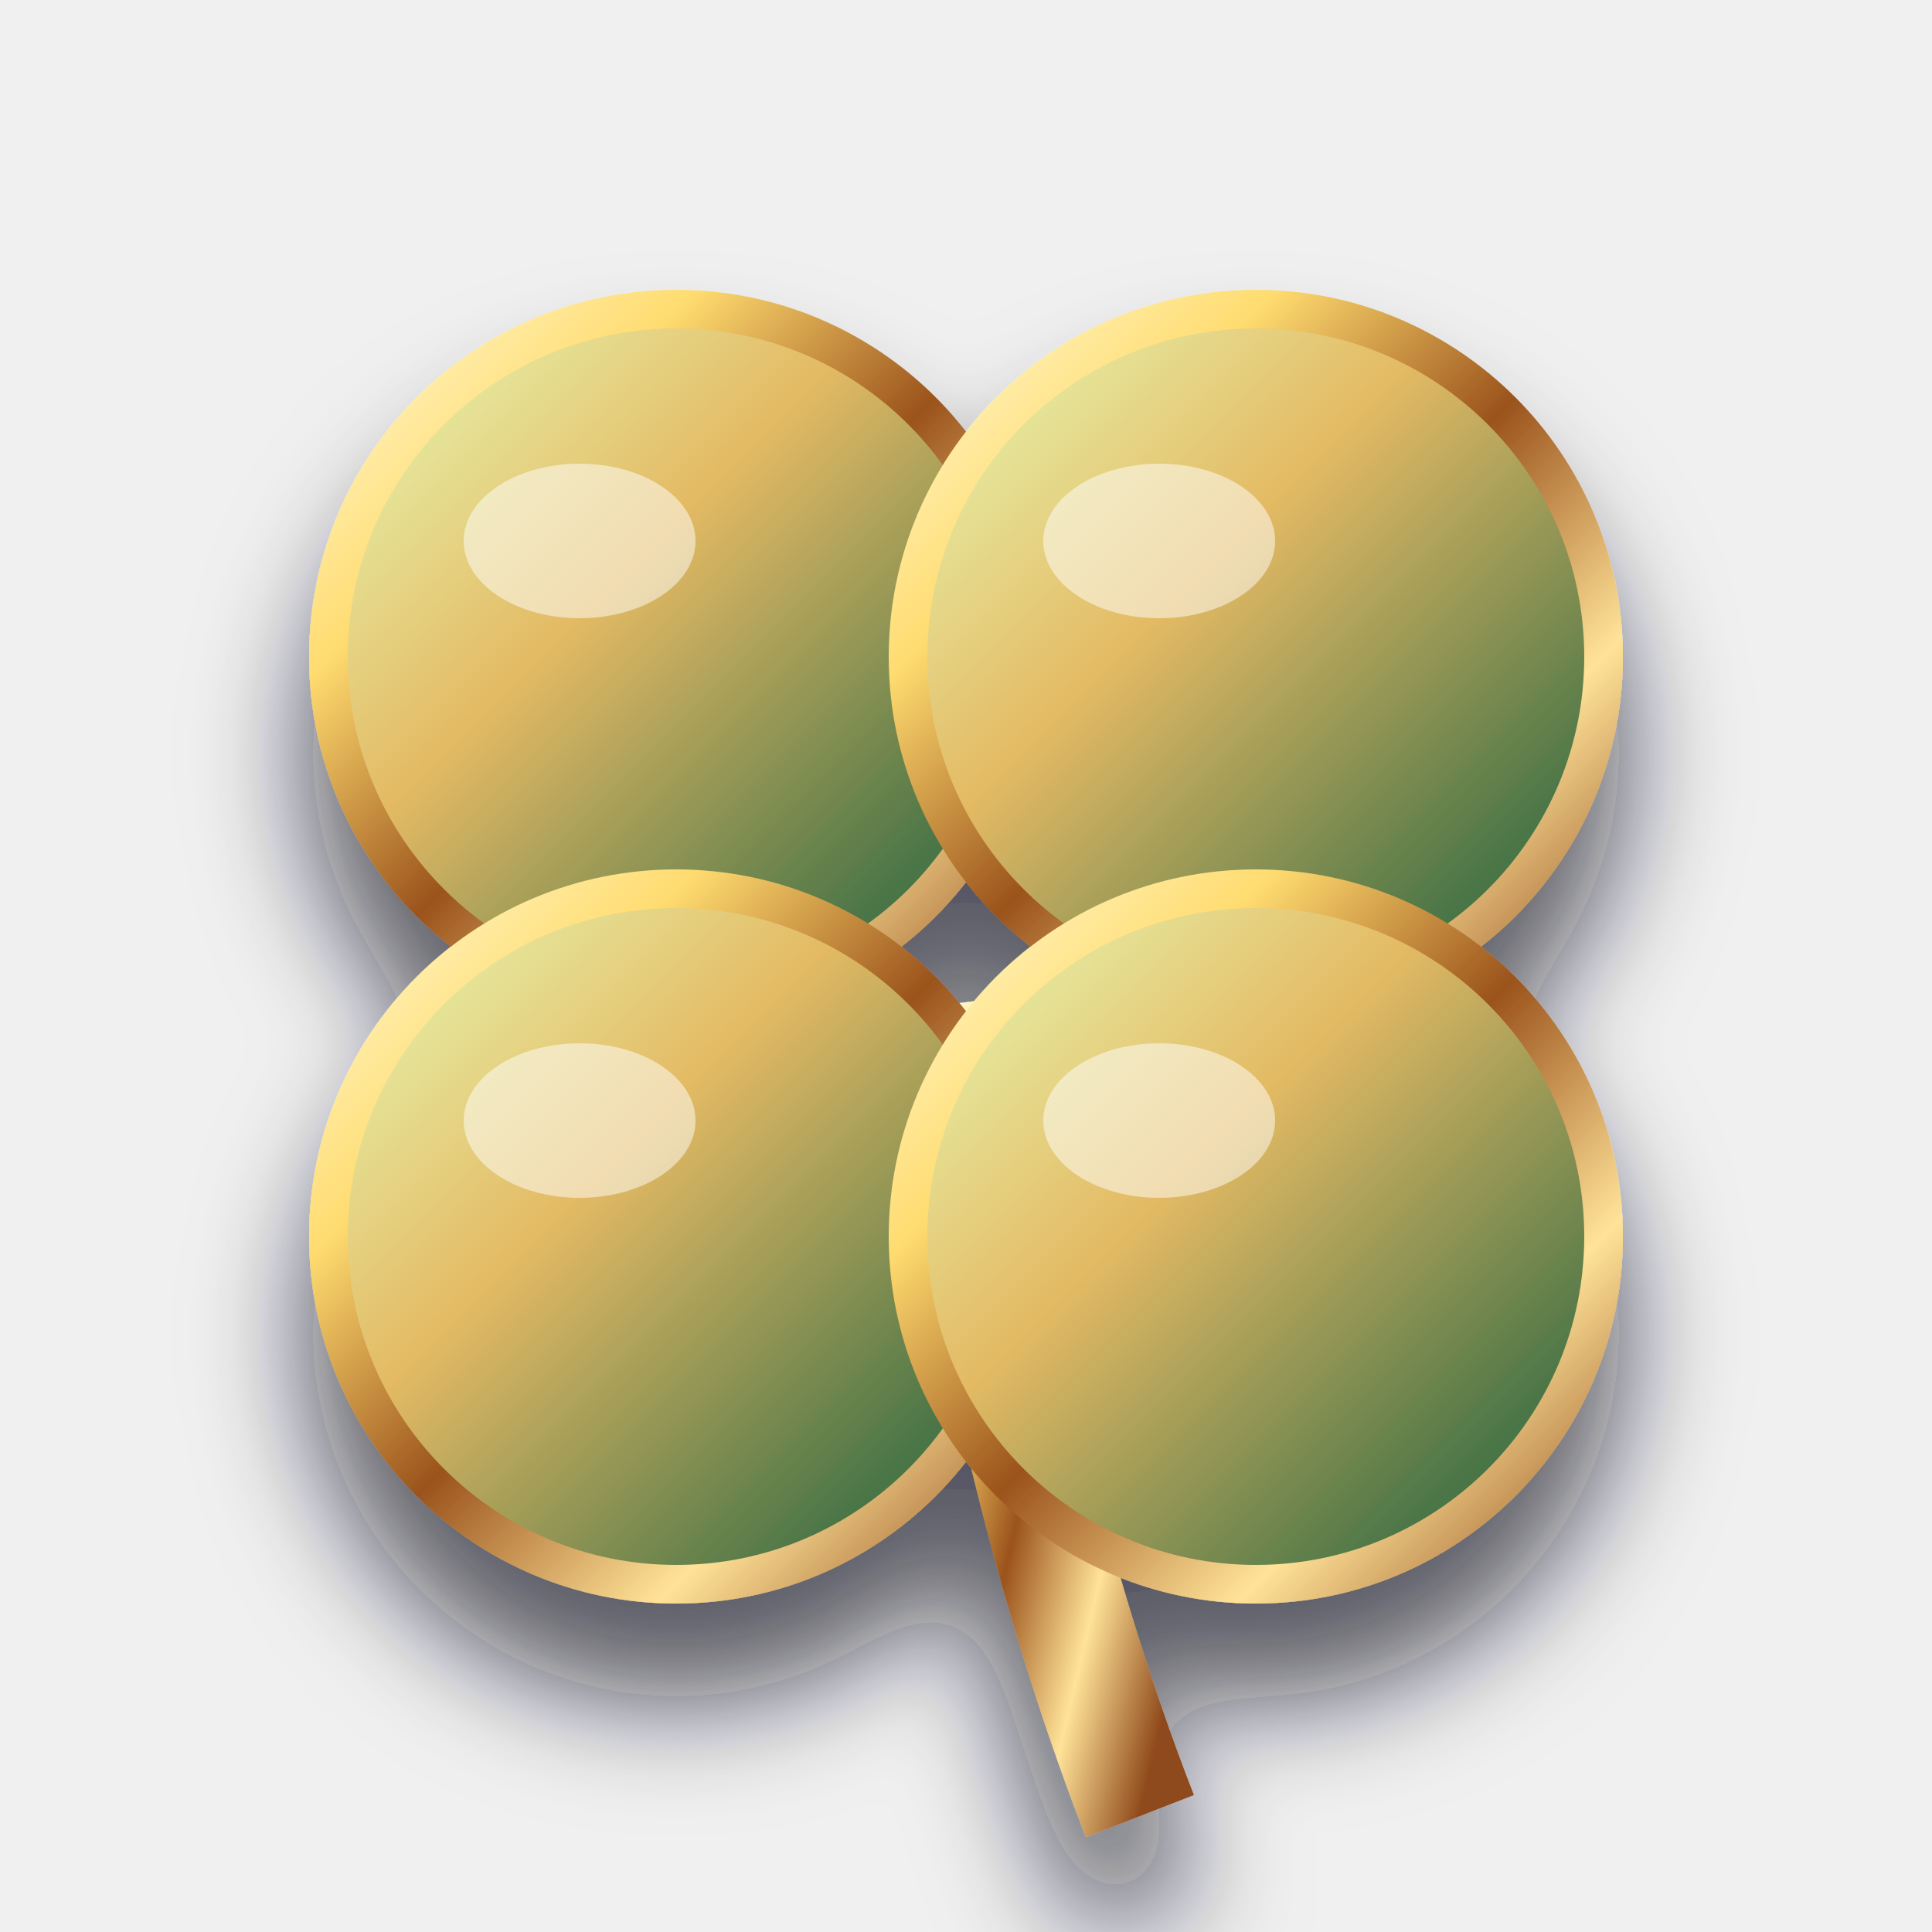
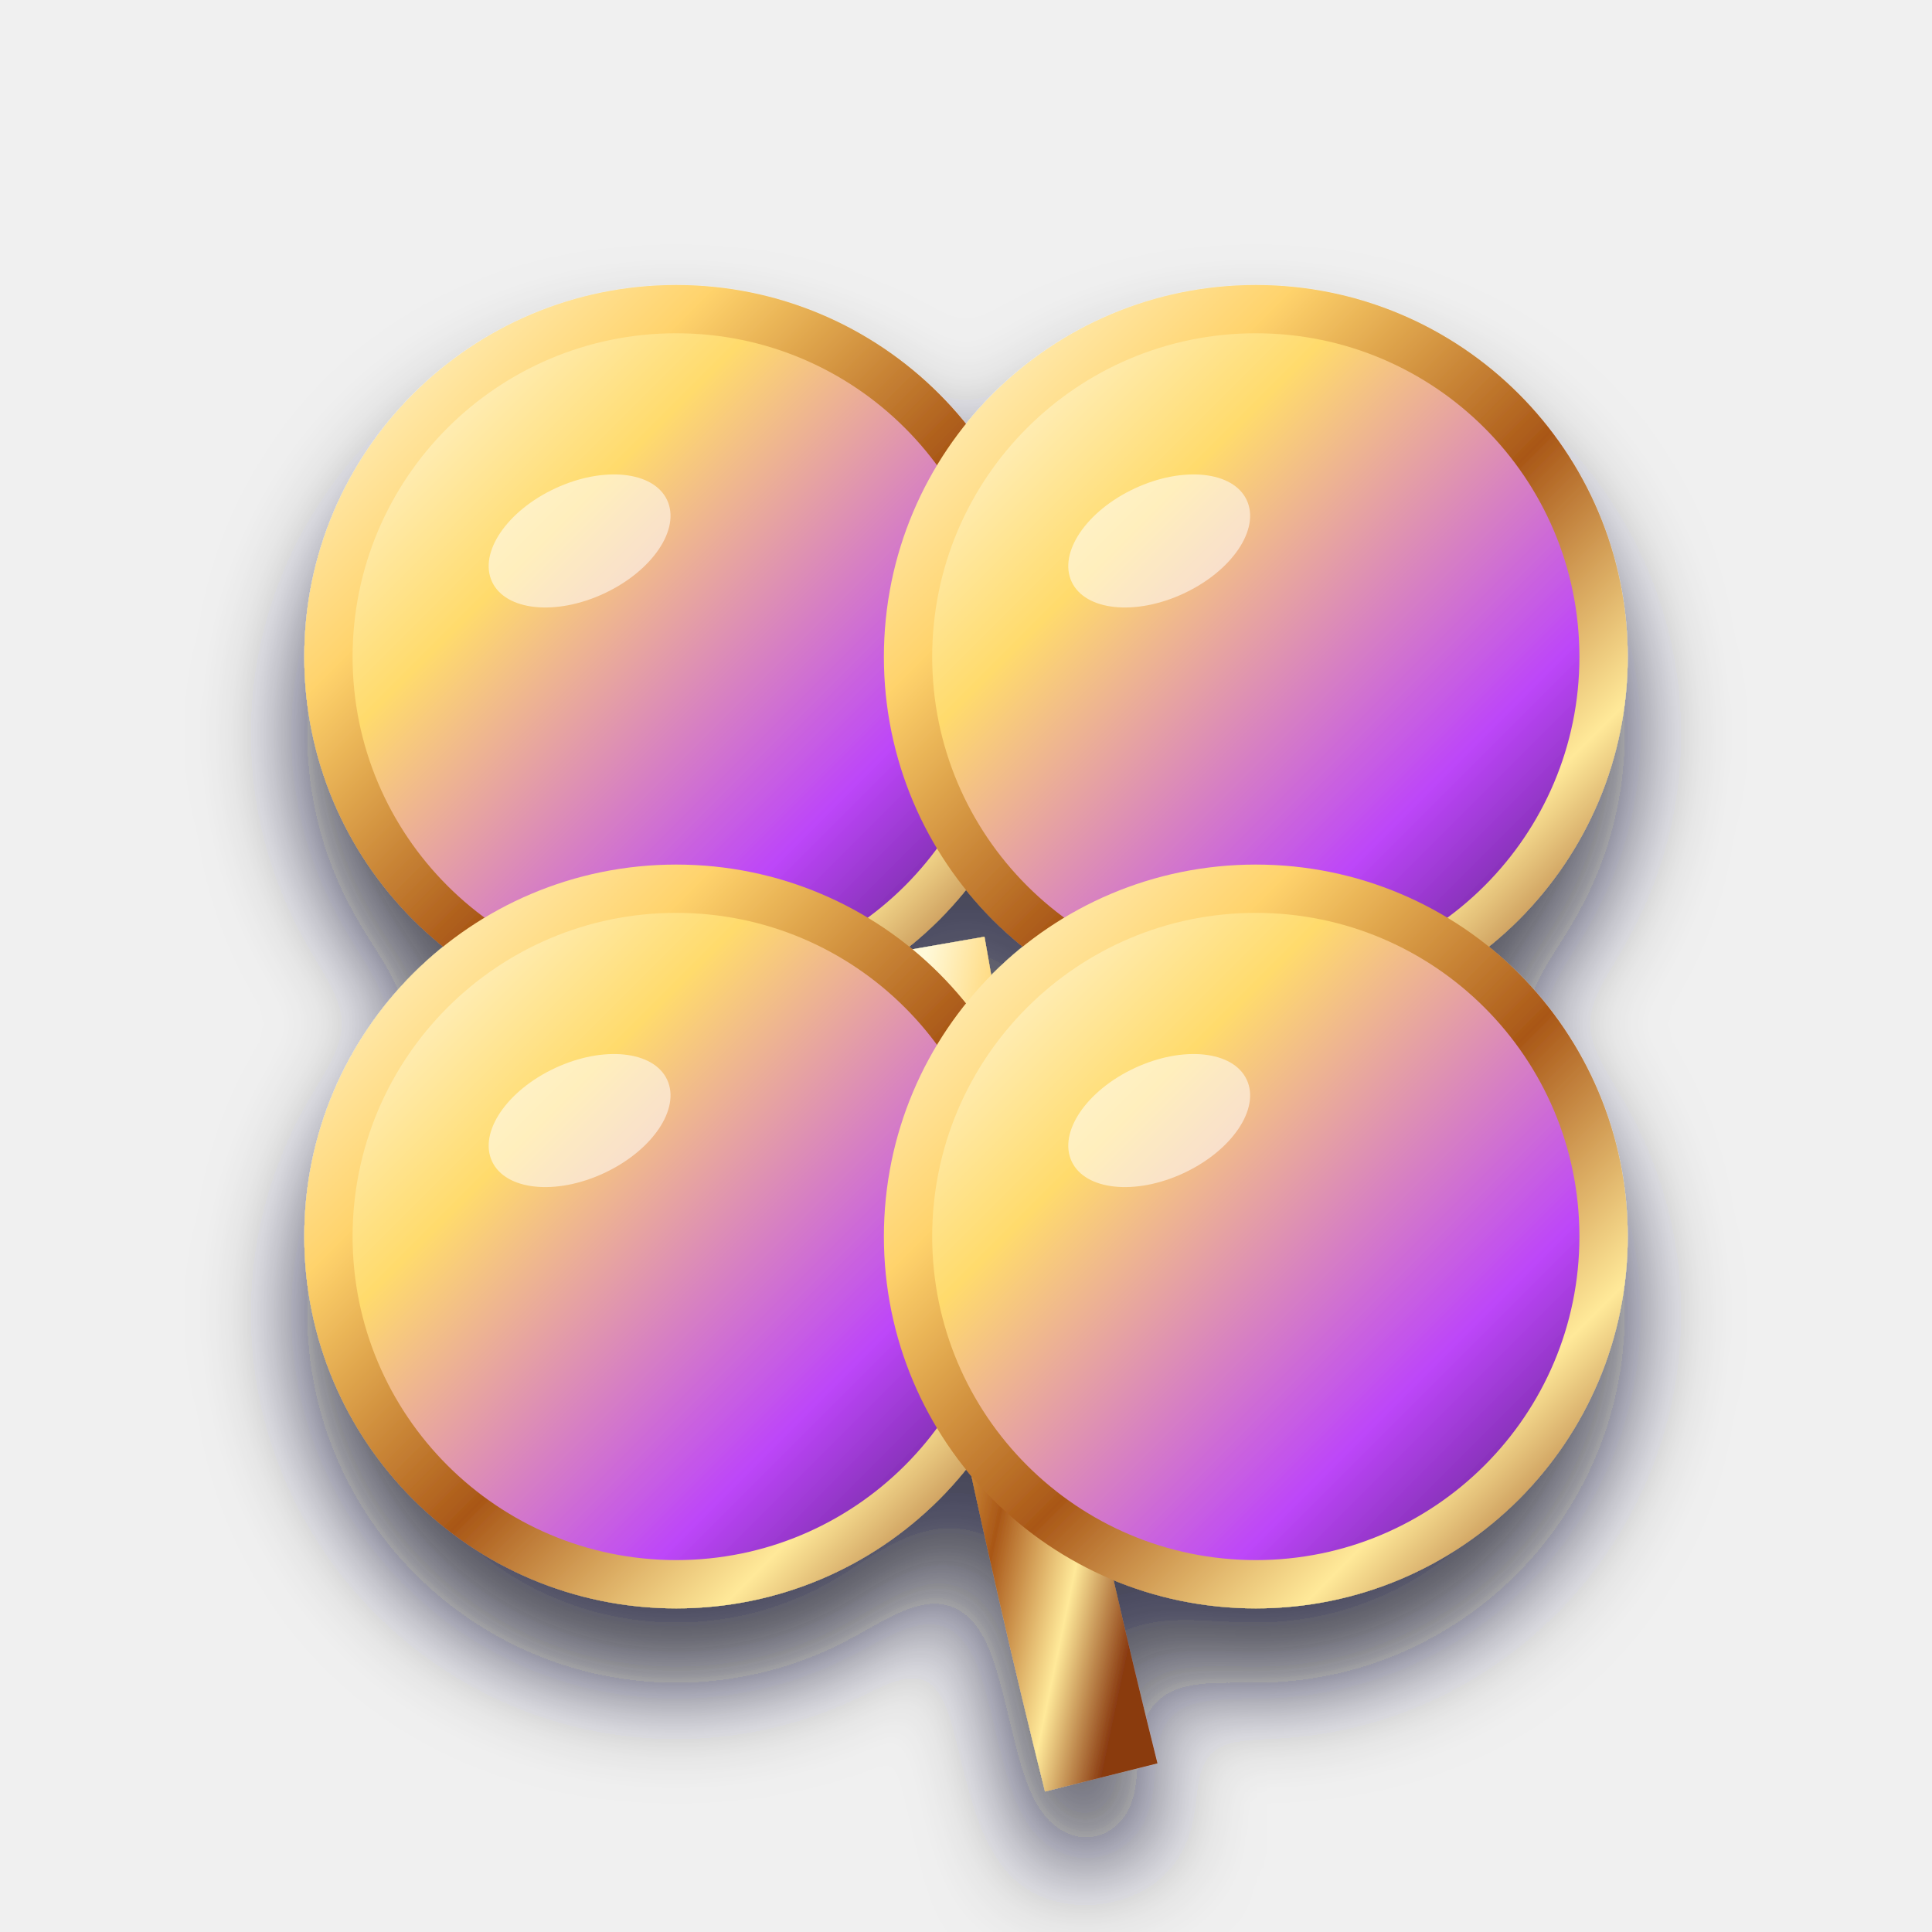
<svg xmlns="http://www.w3.org/2000/svg" viewBox="0 0 100 100" width="256" height="256">
  <defs>
-     <linearGradient id="main" x1="0" y1="0" x2="1" y2="1">
-       <stop stop-color="#ffd7f7" />
-       <stop offset=".28" stop-color="#fa3b9b" />
-       <stop offset=".73" stop-color="#57208f" />
-       <stop offset="1" stop-color="#fa3b9b" />
+     <linearGradient id="main" x1=".1" y1="0" x2=".9" y2="1">
+       <stop stop-color="#ff9aff" />
+       <stop offset=".3" stop-color="#bd46f9" />
+       <stop offset=".68" stop-color="#3a145d" />
+       <stop offset="1" stop-color="#bd46f9" />
    </linearGradient>
    <linearGradient id="gold" x1="0" y1="0" x2="1" y2="1">
-       <stop stop-color="#fffad7" />
-       <stop offset=".25" stop-color="#ffdc70" />
-       <stop offset=".5" stop-color="#9b531c" />
-       <stop offset=".75" stop-color="#ffe398" />
-       <stop offset="1" stop-color="#8e481a" />
+       <stop stop-color="#fff9d9" />
+       <stop offset=".26" stop-color="#ffd36c" />
+       <stop offset=".55" stop-color="#a95717" />
+       <stop offset=".8" stop-color="#ffe999" />
+       <stop offset="1" stop-color="#8a3b11" />
    </linearGradient>
-     <linearGradient id="leaf" x1="0" y1="0" x2="1" y2="1">
-       <stop stop-color="#e6ffba" />
-       <stop offset=".4" stop-color="#e4ba64" />
-       <stop offset="1" stop-color="#0b593b" />
+     <linearGradient id="light" x1="0" y1="0" x2="1" y2="1">
+       <stop stop-color="#fff" />
+       <stop offset=".32" stop-color="#ffdb6c" />
+       <stop offset=".72" stop-color="#bd46f9" />
+       <stop offset="1" stop-color="#3a145d" />
    </linearGradient>
    <filter id="shadow" x="-35%" y="-35%" width="170%" height="180%">
-       <feDropShadow dx="0" dy="5" stdDeviation="3" flood-color="#150b25" flood-opacity=".68" />
+       <feDropShadow dx="0" dy="4" stdDeviation="2.6" flood-color="#140b27" flood-opacity=".75" />
    </filter>
  </defs>
  <g filter="url(#shadow)">
-     <path d="M49 52Q52 76 59 94" stroke="url(#gold)" stroke-width="6" />
-     <circle cx="35" cy="34" r="18" fill="url(#leaf)" stroke="url(#gold)" stroke-width="2" />
-     <ellipse cx="30" cy="28" rx="6" ry="4" fill="#fff" opacity=".5" />
-     <circle cx="65" cy="34" r="18" fill="url(#leaf)" stroke="url(#gold)" stroke-width="2" />
-     <ellipse cx="60" cy="28" rx="6" ry="4" fill="#fff" opacity=".5" />
-     <circle cx="35" cy="64" r="18" fill="url(#leaf)" stroke="url(#gold)" stroke-width="2" />
-     <ellipse cx="30" cy="58" rx="6" ry="4" fill="#fff" opacity=".5" />
-     <circle cx="65" cy="64" r="18" fill="url(#leaf)" stroke="url(#gold)" stroke-width="2" />
-     <ellipse cx="60" cy="58" rx="6" ry="4" fill="#fff" opacity=".5" />
+     <path d="M48 49Q52 72 57 92" fill="none" stroke="url(#gold)" stroke-width="6" stroke-linejoin="round" />
+     <circle cx="35" cy="34" r="18" fill="url(#light)" stroke="url(#gold)" stroke-width="2.5" />
+     <ellipse cx="30" cy="28" rx="5" ry="3" fill="#fff" opacity=".55" transform="rotate(-25 30 28)" />
+     <circle cx="65" cy="34" r="18" fill="url(#light)" stroke="url(#gold)" stroke-width="2.5" />
+     <ellipse cx="60" cy="28" rx="5" ry="3" fill="#fff" opacity=".55" transform="rotate(-25 60 28)" />
+     <circle cx="35" cy="64" r="18" fill="url(#light)" stroke="url(#gold)" stroke-width="2.5" />
+     <ellipse cx="30" cy="58" rx="5" ry="3" fill="#fff" opacity=".55" transform="rotate(-25 30 58)" />
+     <circle cx="65" cy="64" r="18" fill="url(#light)" stroke="url(#gold)" stroke-width="2.5" />
+     <ellipse cx="60" cy="58" rx="5" ry="3" fill="#fff" opacity=".55" transform="rotate(-25 60 58)" />
  </g>
</svg>
